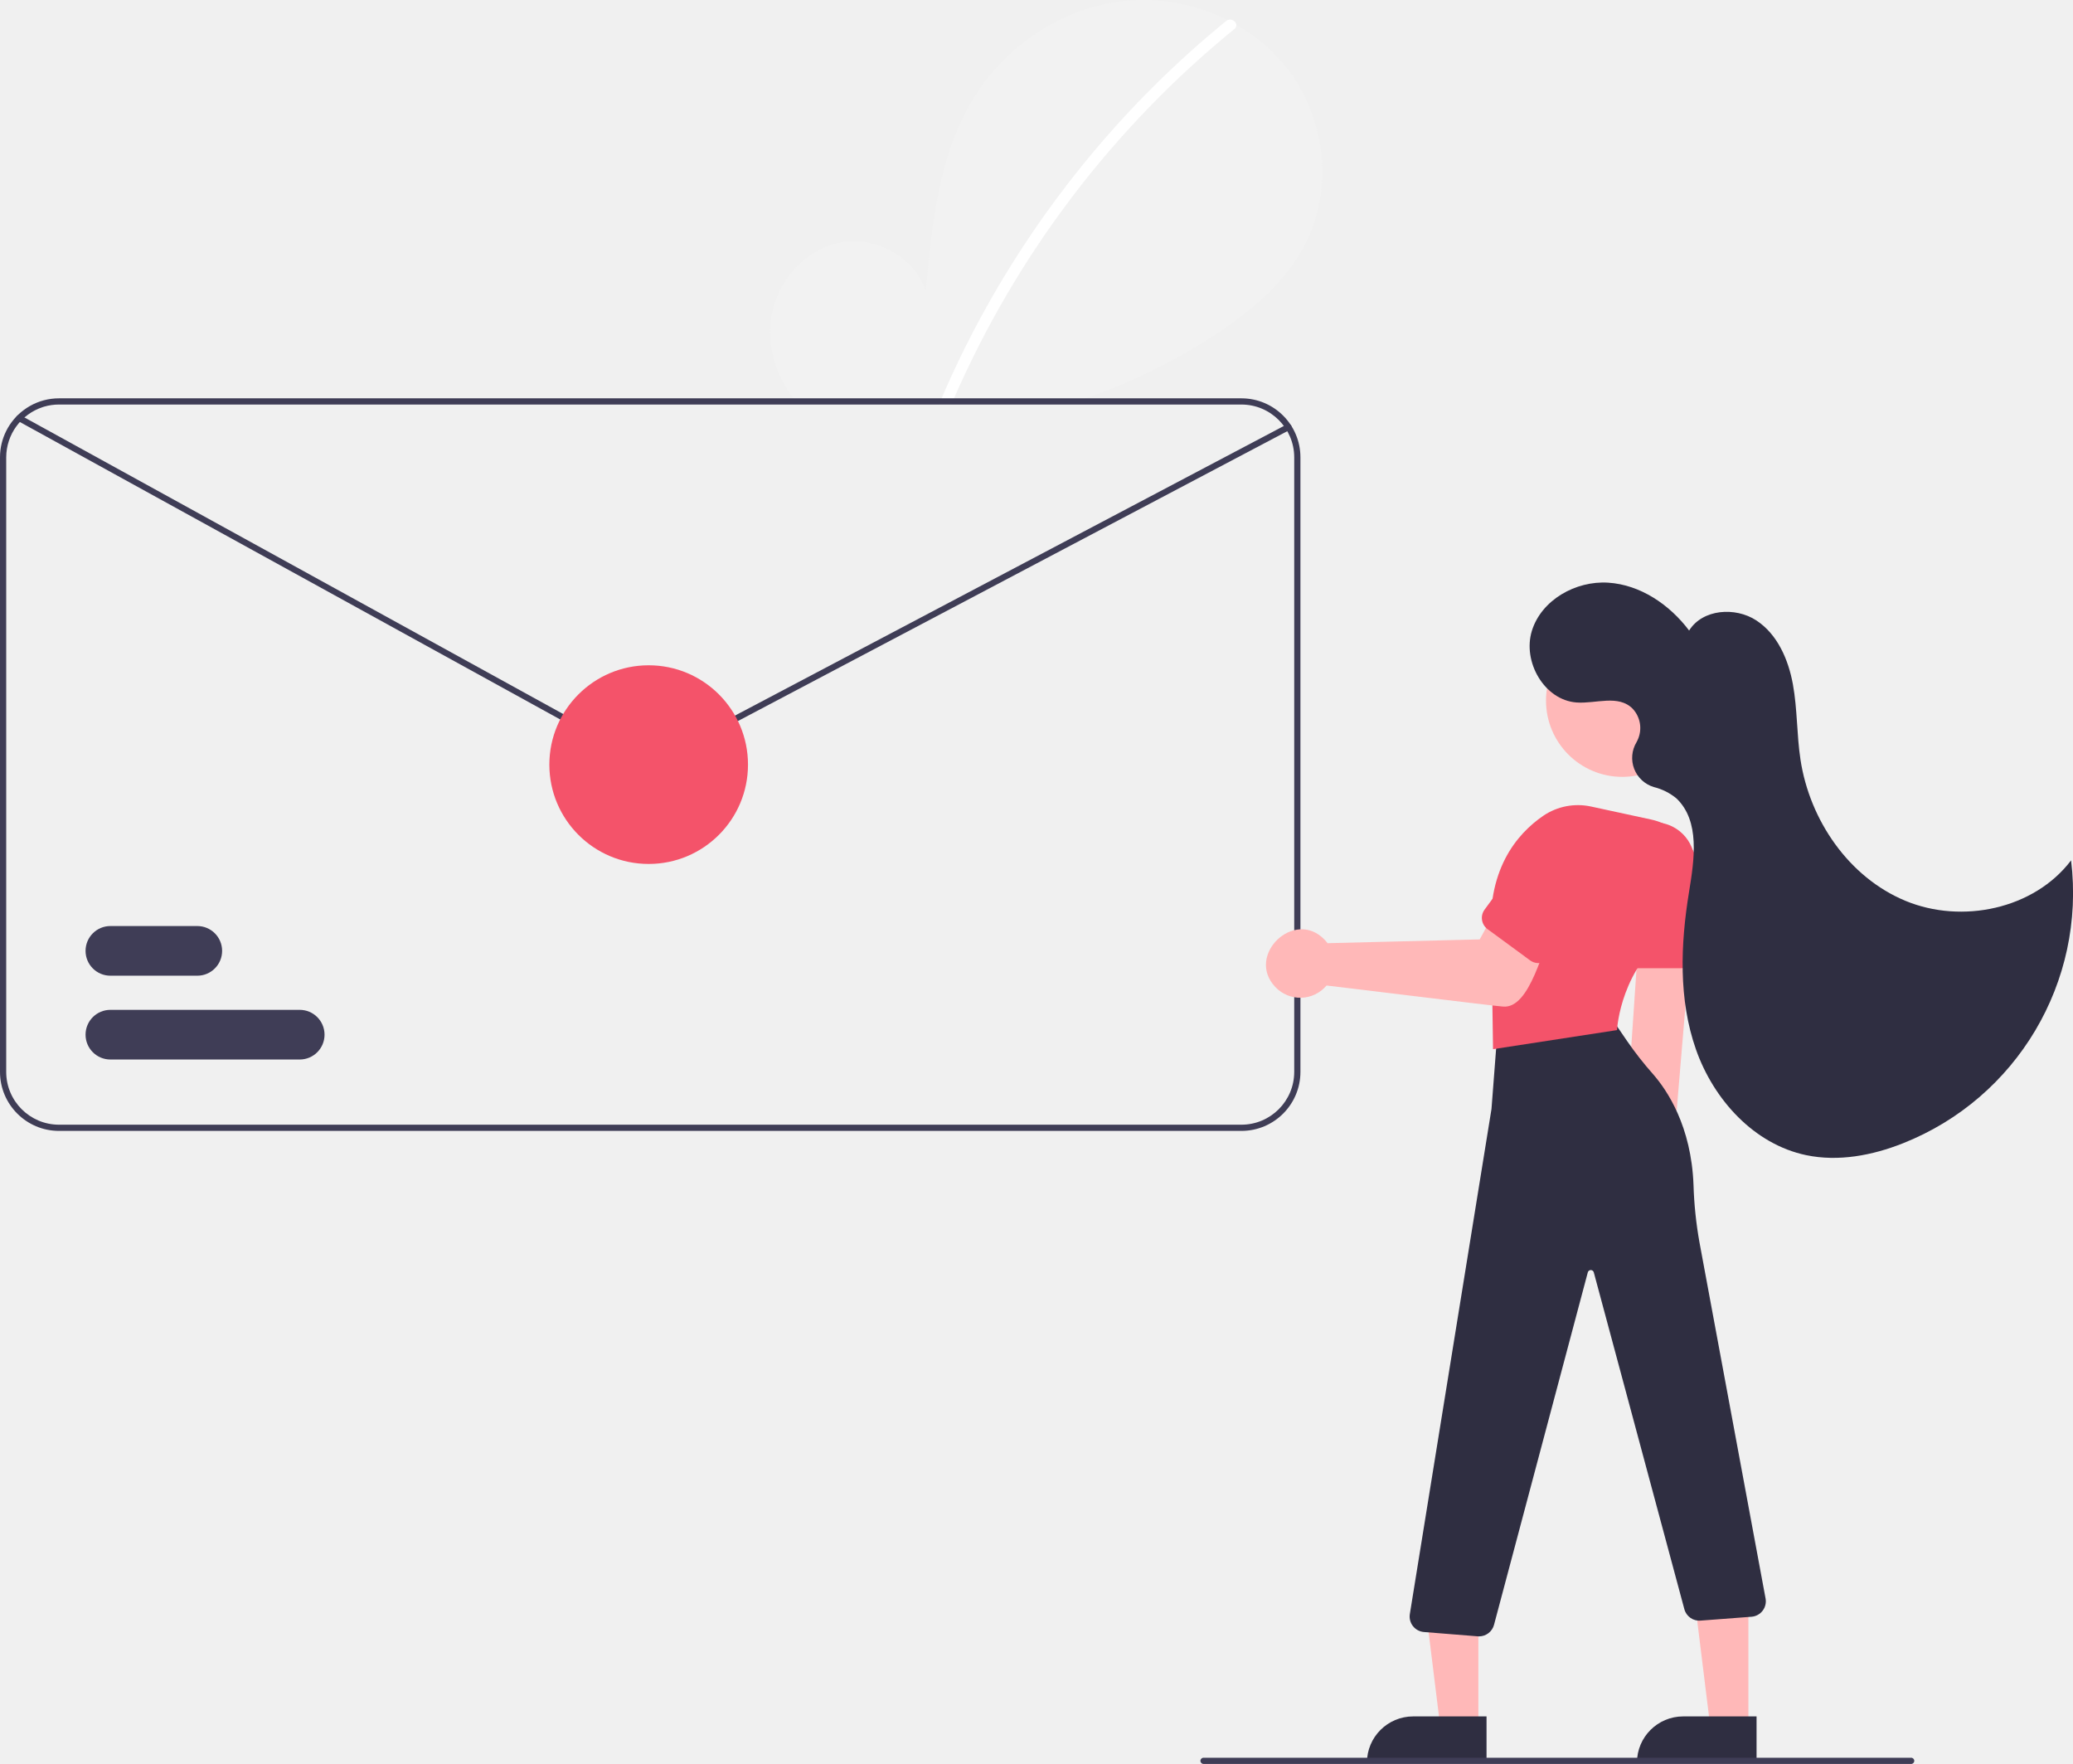
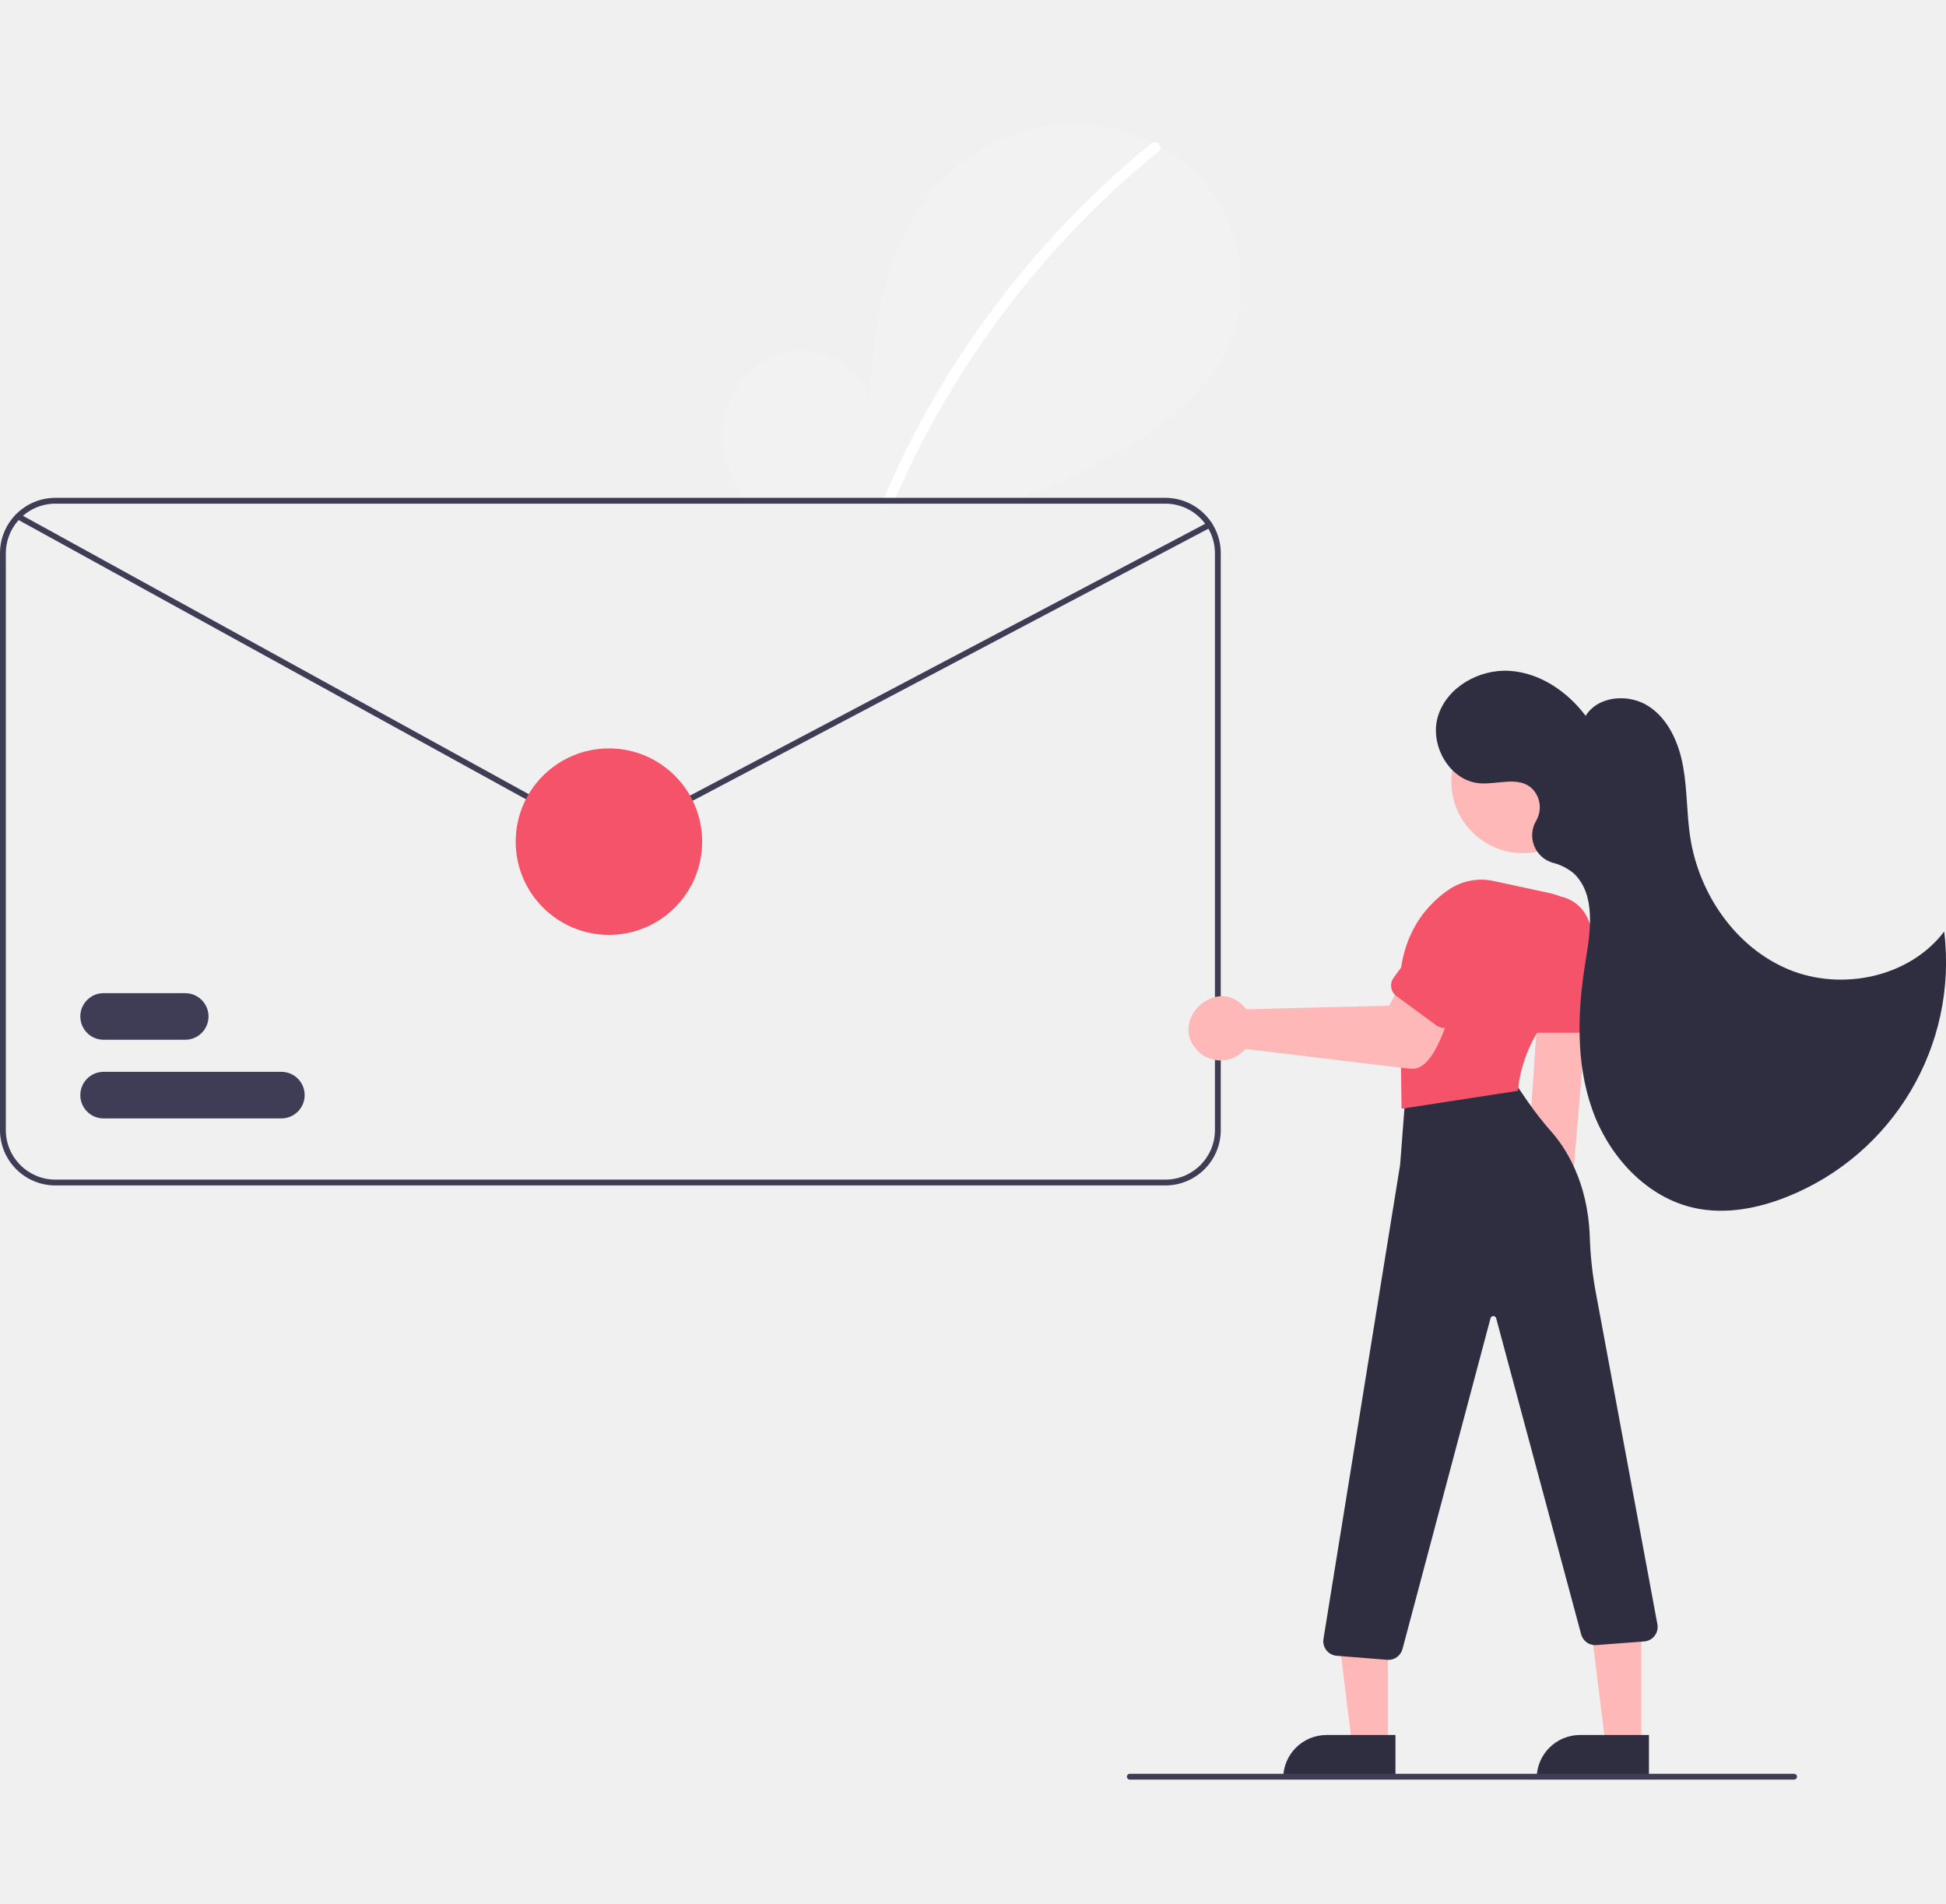
- <svg xmlns="http://www.w3.org/2000/svg" id="ec6b267a-e011-44b0-9dbe-8fd8b83e3af1" data-name="Layer 1" width="667.923" height="568.25" viewBox="0 0 667.923 568.25">
+ <svg xmlns="http://www.w3.org/2000/svg" id="ec6b267a-e011-44b0-9dbe-8fd8b83e3af1" data-name="Layer 1" width="580.923" height="568.25" viewBox="0 0 667.923 568.25">
  <path d="M687.178,243.295c-6.31,13.07-17.92,22.8-30.08,30.72a190.204,190.204,0,0,1-41.3,20.18c-2,.7-4.02,1.37-6.04,2h-86.48c-.56-.64-1.1-1.31-1.62-2-5.43-7.18-8.34-16.27-7.25-25.18,1.43-11.68,10.3-22.42,21.81-24.91,11.51-2.48,24.63,4.39,28.12,15.63,1.93-21.67,4.15-44.25,15.67-62.71,10.43-16.71,28.51-28.67,48.09-30.81a60.56,60.56,0,0,1,33.48,6.13c.95.48,1.89.98,2.81,1.5a56.017,56.017,0,0,1,16.14,13.77C692.738,203.075,695.729,225.545,687.178,243.295Z" transform="translate(-266.0386 -165.875)" fill="#f2f2f2" />
  <path d="M664.388,173.845a1.522,1.522,0,0,1-.62,1.37,316.963,316.963,0,0,0-90.35,118.98c-.3.66-.59,1.33-.87,2h-3.98c.28-.67.56-1.34.85-2q5.685-13.26,12.57-25.98a321.831,321.831,0,0,1,34.9-51.66,317.07,317.07,0,0,1,44.27-43.95,1.923,1.923,0,0,1,.42-.26A2.038,2.038,0,0,1,664.388,173.845Z" transform="translate(-266.0386 -165.875)" fill="#fff" />
  <path d="M666.039,294.195h-381a18.89,18.89,0,0,0-9.36,2.47,18.525,18.525,0,0,0-1.97,1.29,18.964,18.964,0,0,0-7.67,15.24v198a19.017,19.017,0,0,0,19,19h381a19.017,19.017,0,0,0,19-19v-198A19.017,19.017,0,0,0,666.039,294.195Zm17,217a17.024,17.024,0,0,1-17,17h-381a17.024,17.024,0,0,1-17-17v-198a17.095,17.095,0,0,1,11.78-16.18c.14-.04.27-.09.41-.13a16.996,16.996,0,0,1,4.81-.69h381a17.024,17.024,0,0,1,17,17Z" transform="translate(-266.0386 -165.875)" fill="#3f3d56" />
  <path d="M803.257,552.467a10.743,10.743,0,0,0,1.964-16.355l5.972-71.211-17.105,1.881L789.401,536.091A10.801,10.801,0,0,0,803.257,552.467Z" transform="translate(-266.0386 -165.875)" fill="#ffb8b8" />
  <polygon points="476.337 556.443 464.077 556.442 458.245 509.154 476.339 509.155 476.337 556.443" fill="#ffb8b8" />
  <path d="M455.32,552.939h23.644a0,0,0,0,1,0,0V567.826a0,0,0,0,1,0,0H440.433a0,0,0,0,1,0,0v0A14.887,14.887,0,0,1,455.32,552.939Z" fill="#2f2e41" />
  <polygon points="563.337 556.443 551.077 556.442 545.245 509.154 563.339 509.155 563.337 556.443" fill="#ffb8b8" />
  <path d="M542.32,552.939h23.644a0,0,0,0,1,0,0V567.826a0,0,0,0,1,0,0H527.433a0,0,0,0,1,0,0v0A14.887,14.887,0,0,1,542.32,552.939Z" fill="#2f2e41" />
  <path d="M742.582,693.03c-.133,0-.266-.006-.401-.017l-17.352-1.389a5,5,0,0,1-4.538-5.782l26.308-162.72,1.762-22.951a4.972,4.972,0,0,1,3.916-4.501l26.461-5.788a4.968,4.968,0,0,1,5.195,2.061l6.452,9.431a110.399,110.399,0,0,0,8.245,10.509c4.578,5.214,12.362,16.79,13.06,35.735a126.609,126.609,0,0,0,1.934,18.554l21.303,114.761a4.998,4.998,0,0,1-4.439,5.765l-16.448,1.246a4.979,4.979,0,0,1-5.302-3.68l-29.177-108.501a1.0 1,0,0,0-1.932.003L747.412,689.316A5.005,5.005,0,0,1,742.582,693.03Z" transform="translate(-266.0386 -165.875)" fill="#2f2e41" />
  <circle cx="522.687" cy="225.703" r="24.561" fill="#ffb8b8" />
  <path d="M747.096,503.864l-.508-35.074c-1.871-22.433,8.064-34.211,16.728-40.136a19.919,19.919,0,0,1,15.403-2.948l19.33,4.179a20.372,20.372,0,0,1,13.055,9.297,19.021,19.021,0,0,1,2.172,15.008,20.597,20.597,0,0,1-8.4,11.502C788.267,477.416,787.097,497.11,787.087,497.308l-.02.407Z" transform="translate(-266.0386 -165.875)" fill="#f4536a" />
  <path d="M807.588,477.783h-17a4.505,4.505,0,0,1-4.5-4.5v-29.5a13,13,0,1,1,26,0v29.5A4.505,4.505,0,0,1,807.588,477.783Z" transform="translate(-266.0386 -165.875)" fill="#f4536a" />
  <path d="M693.449,483.356a11.036,11.036,0,0,1-16.497.477c-9.686-10.159,6.148-25.413,15.871-15.232h0a10.678,10.678,0,0,1,.952,1.12l49.028-1.219,5.852-10.703,17.985,6.983c-3.453,5.355-7.417,26.37-16.448,25.347C749.009,490.161,694.66,483.442,693.449,483.356Z" transform="translate(-266.0386 -165.875)" fill="#ffb8b8" />
  <path d="M759.037,475.257l-13.705-10.058a4.505,4.505,0,0,1-.965-6.29l17.454-23.783a13,13,0,1,1,20.961,15.383L765.327,474.292A4.505,4.505,0,0,1,759.037,475.257Z" transform="translate(-266.0386 -165.875)" fill="#f4536a" />
  <path d="M793.645,404.344a9.111,9.111,0,0,0-1.56-10.159c-4.621-4.659-11.84-1.551-18.084-2.008-10.401-.76-17.485-13.163-14.38-23.119s14.142-16.134,24.551-15.479,19.832,7.094,26.105,15.425c4.294-6.911,14.843-7.717,21.652-3.262s10.331,12.596,11.787,20.601,1.218,16.231,2.444,24.275c2.972,19.497,15.555,37.857,33.763,45.436s41.508,2.708,53.42-13.011a86.77,86.77,0,0,1-54.201,91.154c-9.867,3.905-20.763,5.979-31.15,3.808-16.77-3.504-29.814-17.846-35.498-34.008s-5.004-33.895-2.243-50.803c1.7-10.414,3.584-22.748-4.012-30.073a18.243,18.243,0,0,0-7.335-3.698A9.802,9.802,0,0,1,793.313,405Q793.498,404.673,793.645,404.344Z" transform="translate(-266.0386 -165.875)" fill="#2f2e41" />
  <path d="M881.818,734.125h-228a1,1,0,0,1,0-2h228a1,1,0,1,1,0,2Z" transform="translate(-266.0386 -165.875)" fill="#3f3d56" />
  <path d="M475.122,412.111a8.987,8.987,0,0,1-4.339-1.119L271.74,301.439a1.0 1,0,0,1,.964-1.752L471.748,409.24a6.982,6.982,0,0,0,6.641.059L680.709,302.569a1.0 1,0,1,1,.933,1.769L479.322,411.067A8.992,8.992,0,0,1,475.122,412.111Z" transform="translate(-266.0386 -165.875)" fill="#3f3d56" />
  <path d="M329.605,480.195h-28a8,8,0,0,1,0-16h28a8,8,0,0,1,0,16Z" transform="translate(-266.0386 -165.875)" fill="#3f3d56" />
  <path d="M362.605,507.195h-61a8,8,0,0,1,0-16h61a8,8,0,0,1,0,16Z" transform="translate(-266.0386 -165.875)" fill="#3f3d56" />
  <circle cx="209.004" cy="246.32" r="32" fill="#f4536a" />
</svg>
